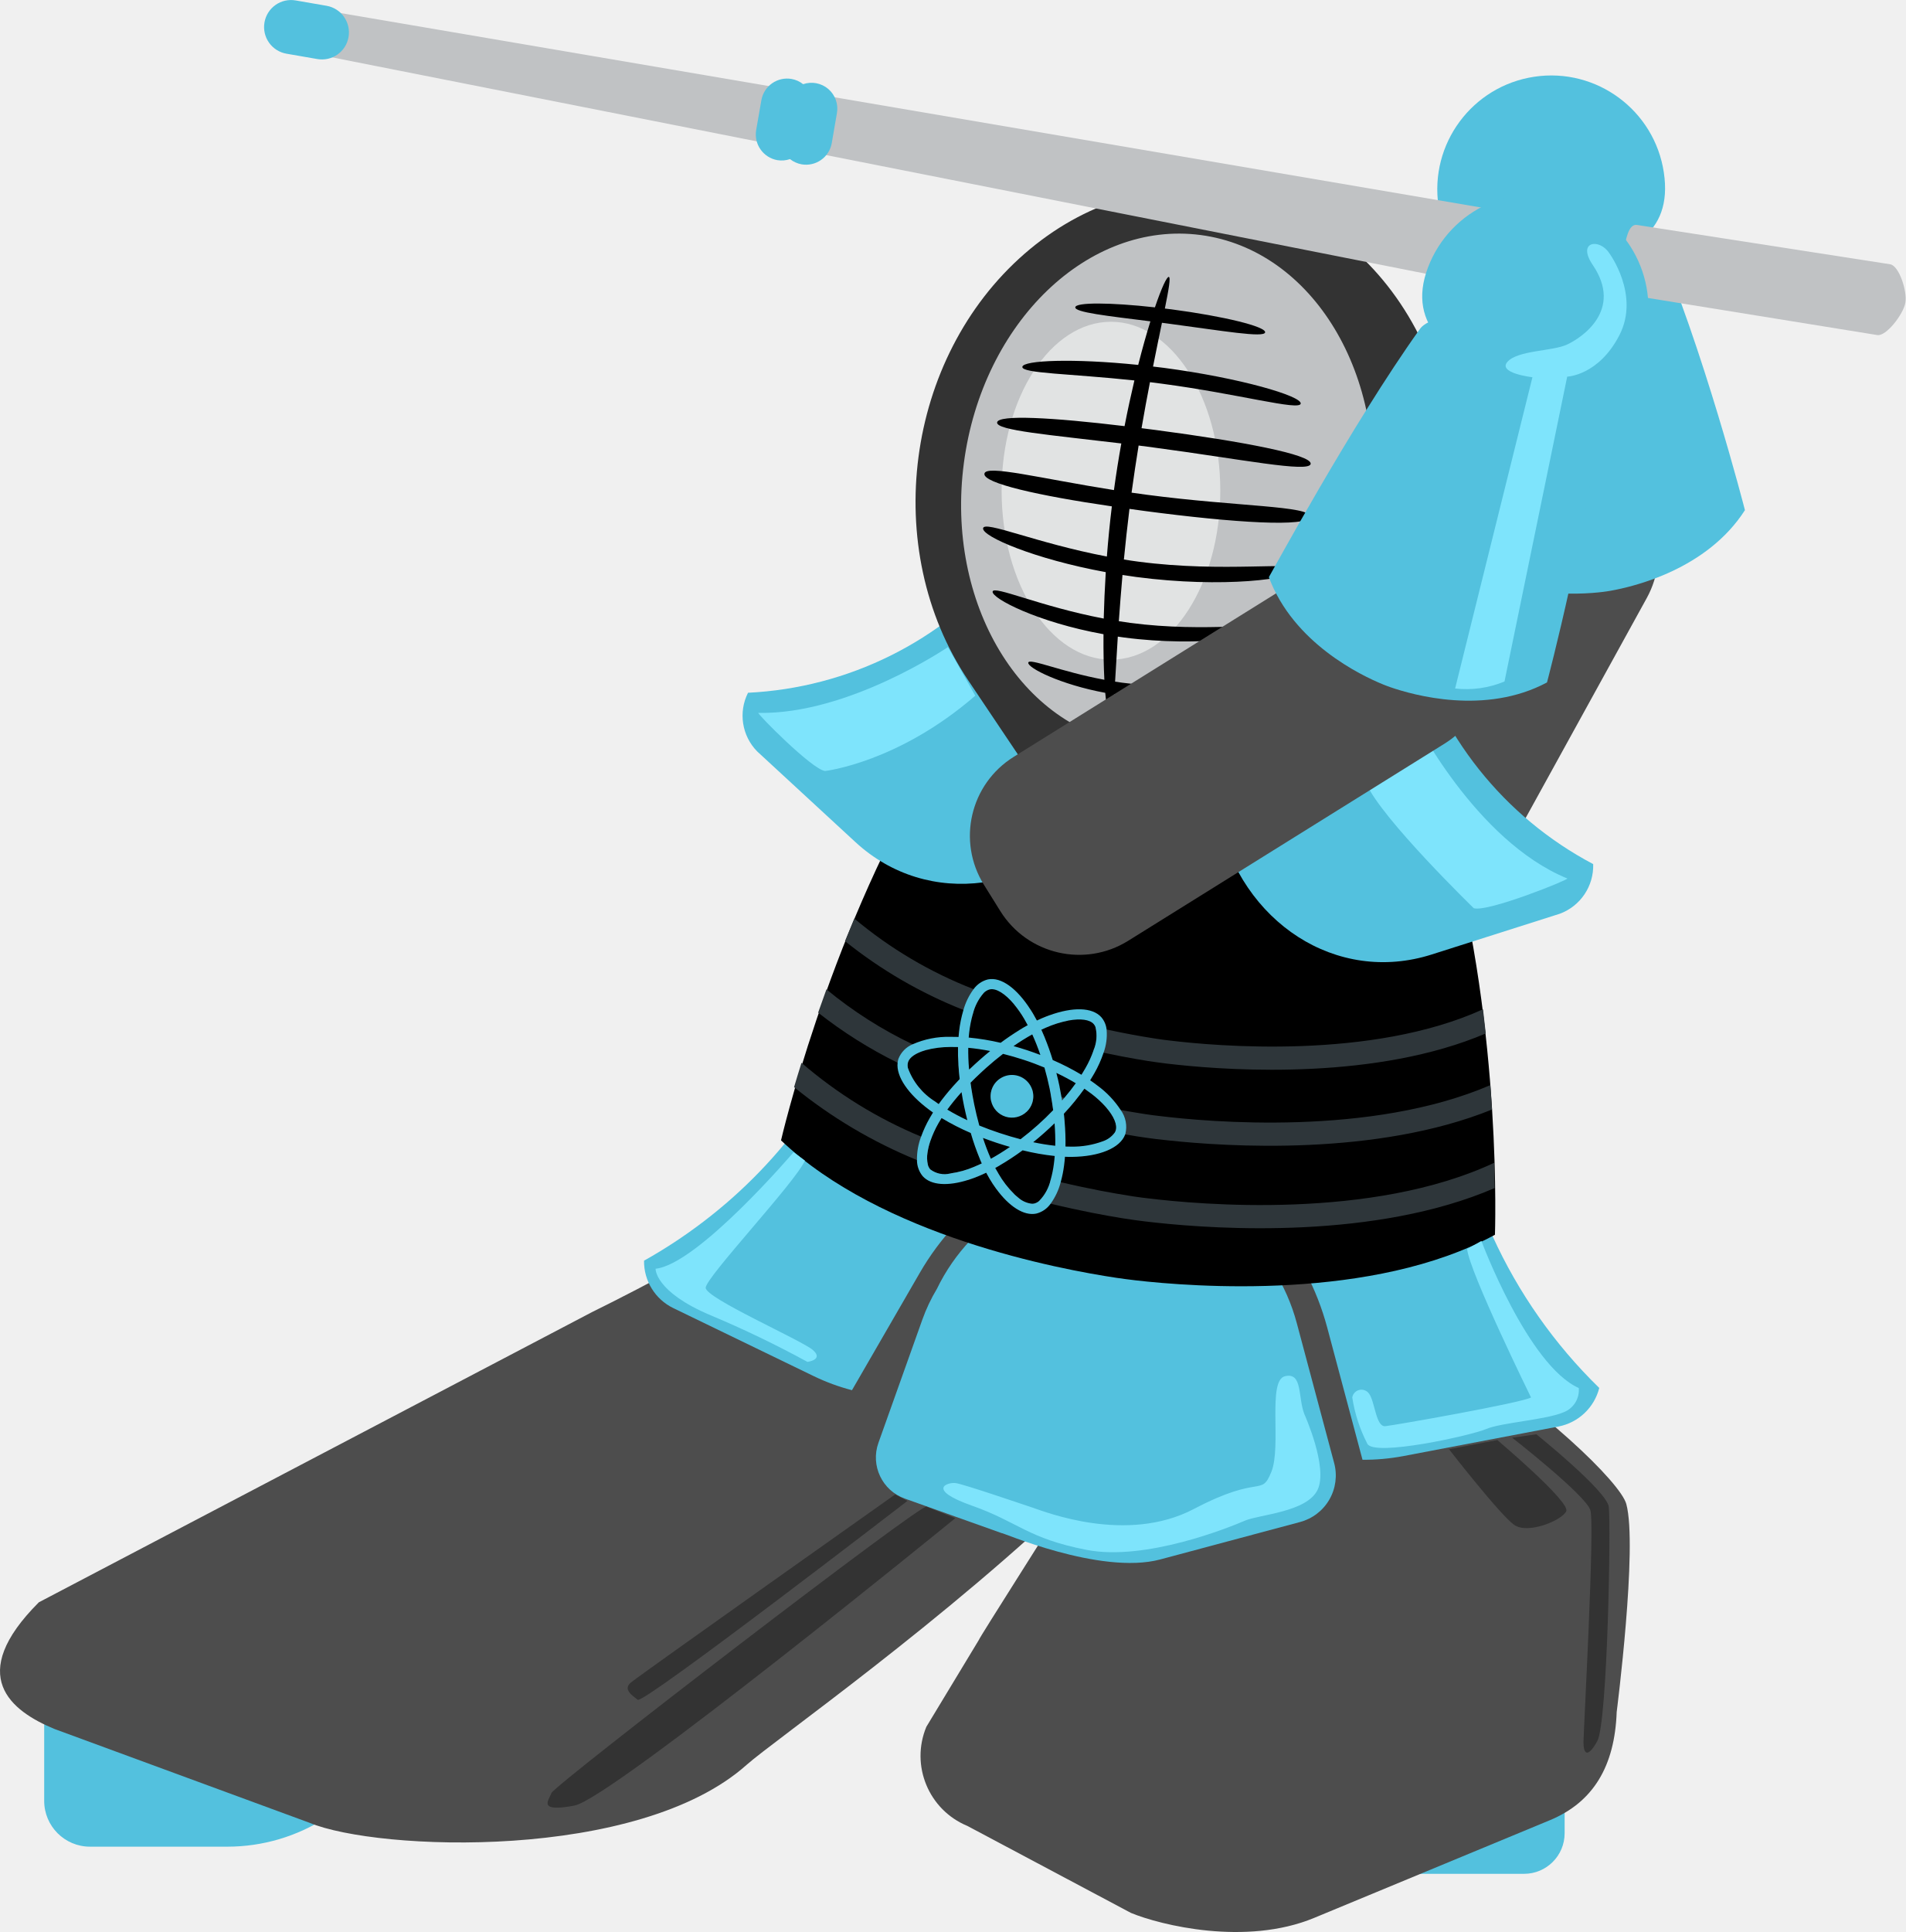
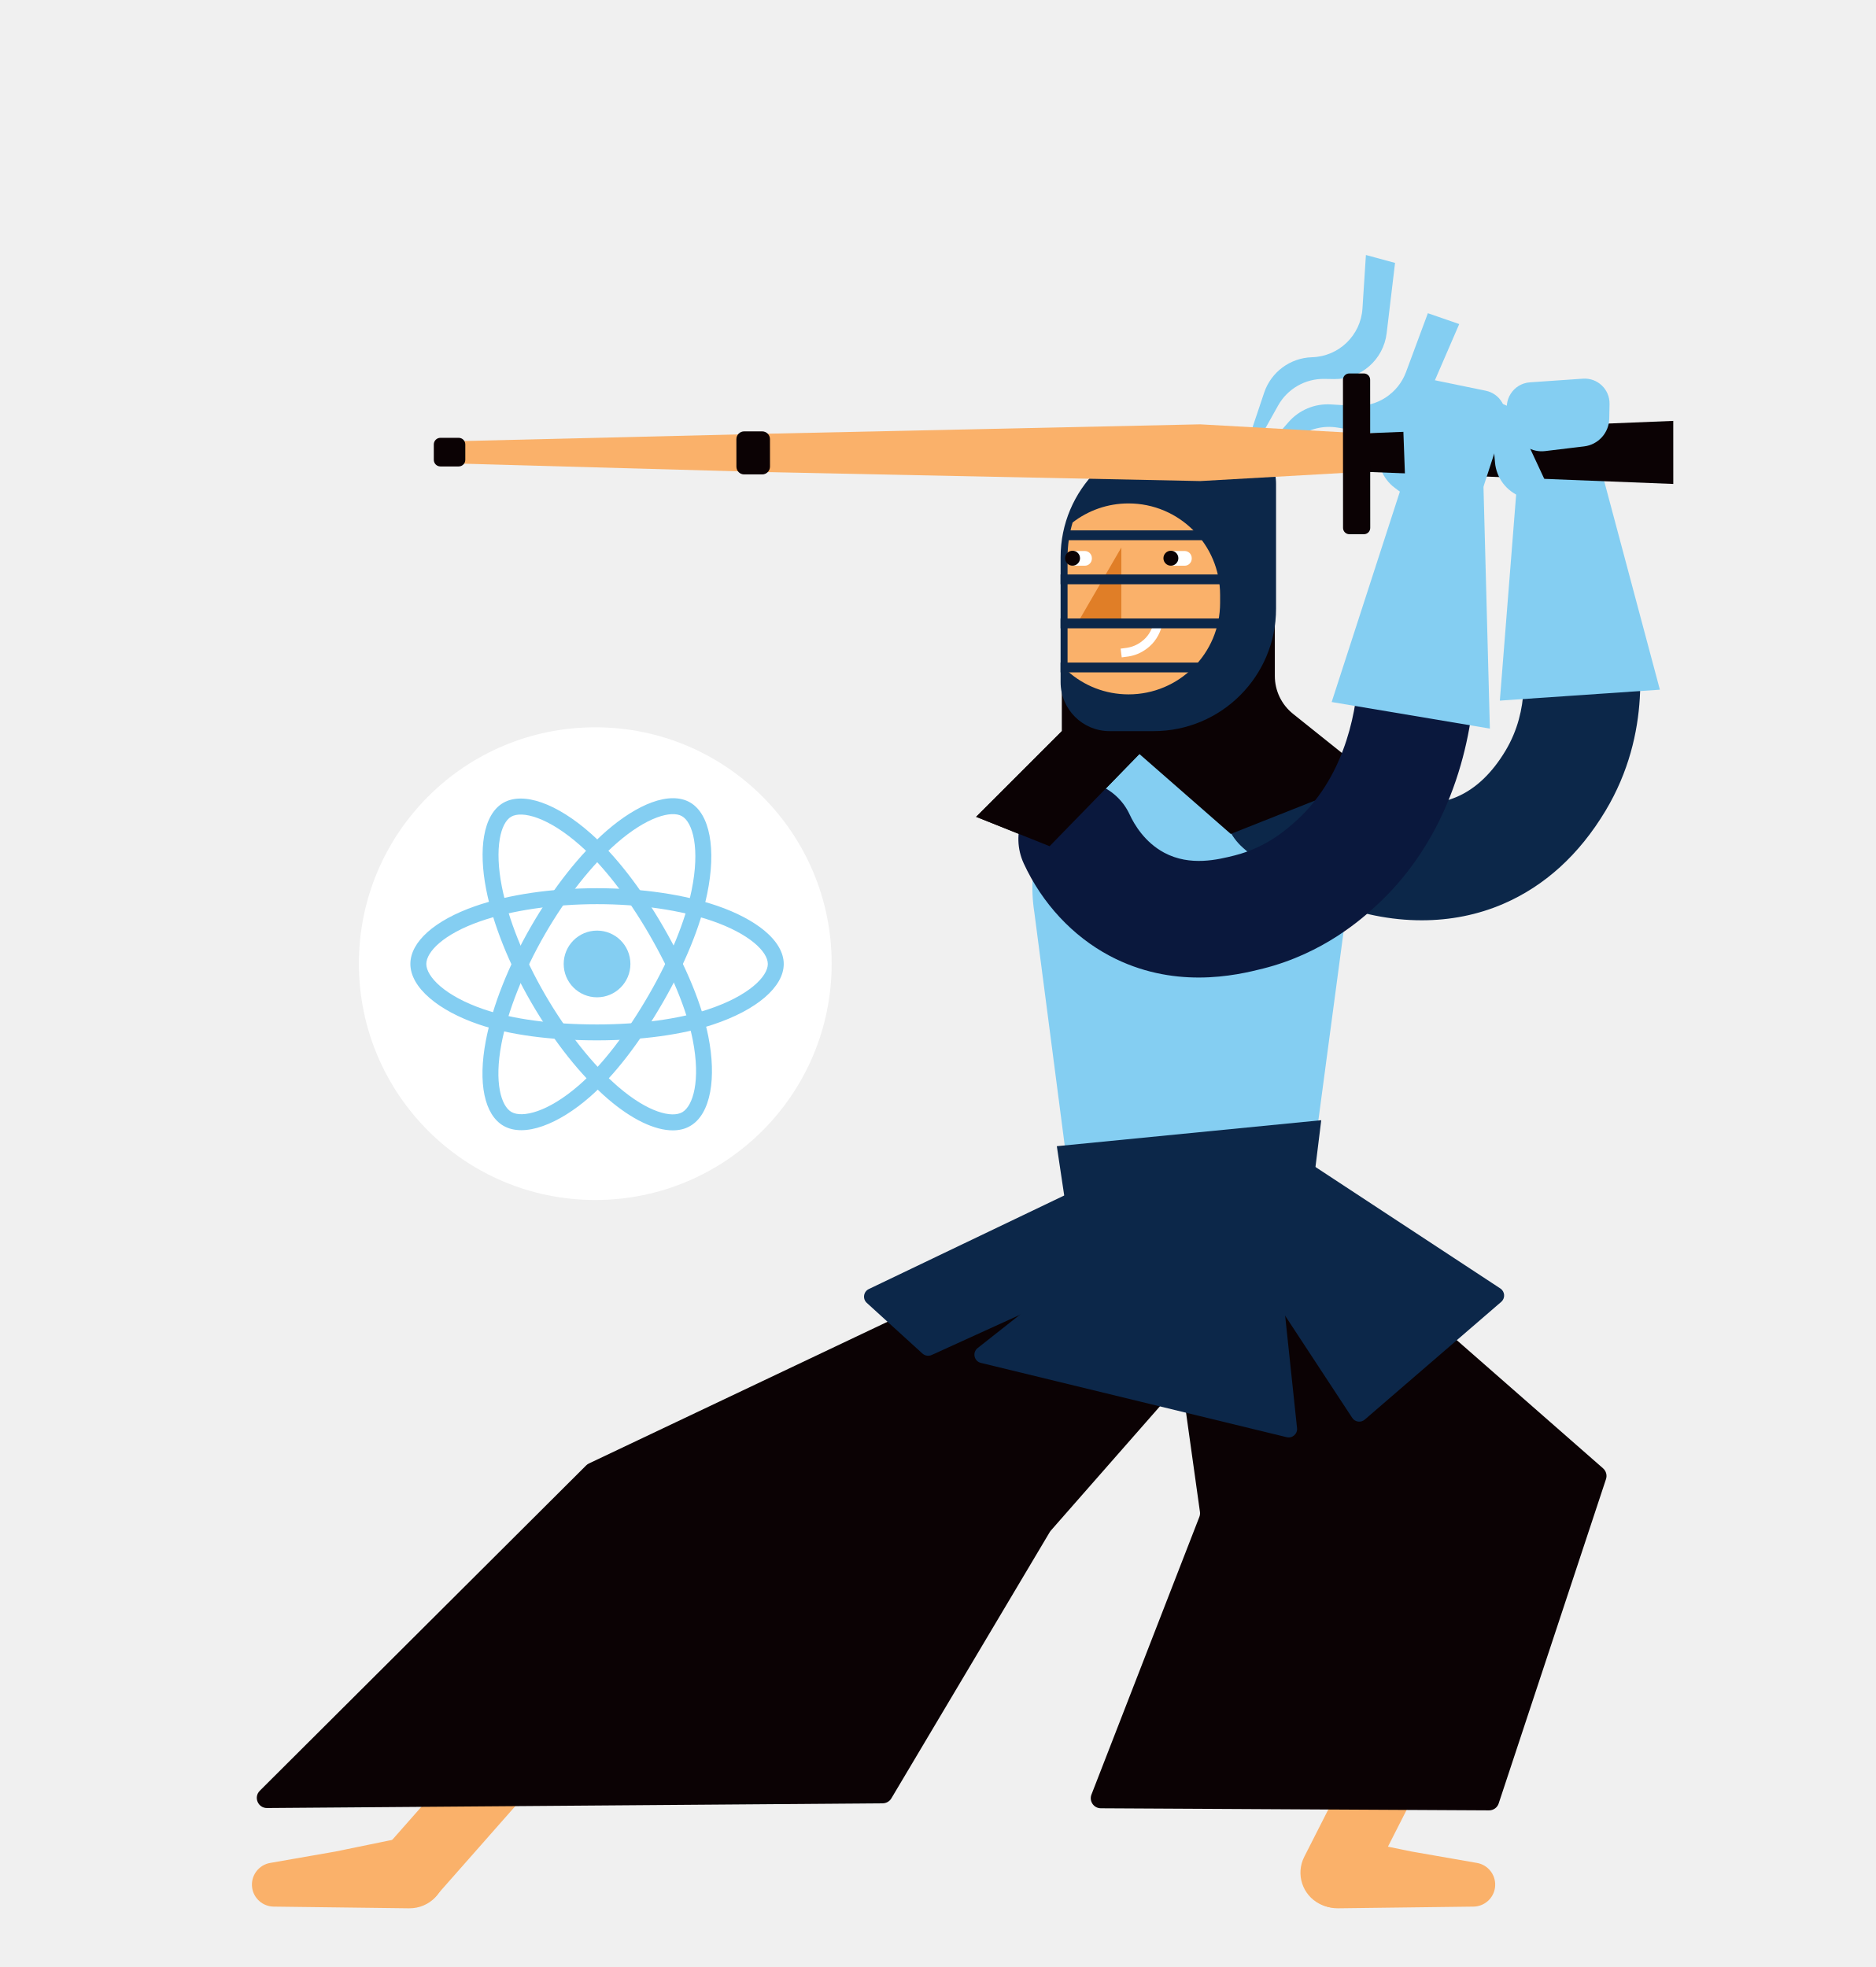
- <svg xmlns="http://www.w3.org/2000/svg" width="178.578" height="180.998" viewBox="0 0 178.578 180.998">
-   <defs>
-     <style>.a{fill:#4d4d4d;}.b{fill:#53c1de;}.c{fill:#c0c2c4;}.d{fill:#333;}.e{fill:#2e363a;}.f{fill:#e1e3e3;}.g{fill:#7ee4fc;}</style>
-   </defs>
-   <path class="a" d="M213.923,276.885A8.7,8.7,0,0,0,210.5,265.07l-2.539-1.4a8.7,8.7,0,0,0-11.815,3.425l-16.863,30.611a8.7,8.7,0,0,0,3.425,11.815l2.539,1.4A8.7,8.7,0,0,0,197.06,307.5Z" transform="translate(-59.602 -220.866)" />
-   <path class="b" d="M166.26,184.713s-3.926-15.31-8.507-25.785c0,0-.916-2.856-9.241-1.724V157.2l-.236.037c-.08.012-.156.021-.238.033v.006c-8.292,1.35-8.335,4.349-8.335,4.349-1.218,10.932-.972,27.1-1,27.205,5.017,4.261,12.01,3.817,14.246,3.542v0s.129-.014.36-.049.36-.058.36-.058v0C155.89,191.872,162.708,190.254,166.26,184.713Z" transform="translate(-2.744 -136.92)" />
-   <path class="b" d="M184.231,94.031a10.674,10.674,0,0,1,12.134,8.98c.871,5.831-3.326,7.844-9.157,8.713s-11.086.269-11.957-5.561A10.672,10.672,0,0,1,184.231,94.031Z" transform="translate(-40.447 -86.843)" />
-   <path class="c" d="M66.06,164.593c-.2,1.072-1.175,3.717-.337,3.873l24.115,3.9c.832.15,2.437-1.937,2.634-3.012h0c.2-1.077-.579-3.464-1.413-3.618L67.34,162.053c-.834-.148-1.081,1.469-1.28,2.539Z" transform="translate(86.075 -140.977)" />
-   <path class="b" d="M238.109,878.68l0,3.451a3.8,3.8,0,0,1-3.8,3.8H222.9a14.984,14.984,0,0,1-1.956-.138Z" transform="translate(-91.49 -710.383)" />
-   <path class="b" d="M785.795,834.891l25.757,10.667c.154.072.314.121.474.179a17.115,17.115,0,0,1-9.313,2.761H789.834a4.292,4.292,0,0,1-4.294-4.294V834.77C785.628,834.807,785.71,834.856,785.795,834.891Z" transform="translate(-781.399 -675.494)" />
-   <path class="a" d="M362.254,605.764l51.832-27.185c22.11-10.874,43.953-27.415,58.437-17.393,20.941,14.492-38.909,55.31-43.939,59.8-10.149,9.062-34.56,8.086-40.958,5.436l-23.912-8.793C359.642,615.946,355.367,612.651,362.254,605.764Z" transform="translate(-358.614 -455.653)" />
-   <path class="a" d="M256.491,676.191s1.985-15.5.9-19.486-29.4-28.487-45.668-21.746c-9.114,3.774-5.07,14.19-7.782,22.93-.244.5-7.08,11.18-7.248,11.6l-4.894,8.094a7.1,7.1,0,0,0,3.842,9.282l15.33,8.15c2.771,1.148,10.767,3.121,17.165.47l22.1-9.157C254.3,684.641,256.31,681.266,256.491,676.191Z" transform="translate(-104.993 -515.806)" />
-   <g transform="translate(60.352 91.84)">
-     <path class="b" d="M329.687,610.662a16.1,16.1,0,0,1,1.368-2.891,18.071,18.071,0,0,1,33.724,3.215l3.5,13.1a4.509,4.509,0,0,1-3.195,5.531l-13.1,3.507c-5.65,1.51-15.127-2.677-14.835-2.457l-9.1-3.244a4.086,4.086,0,0,1-2.476-5.22Z" transform="translate(-303.61 -578.868)" />
-     <path class="b" d="M205.15,543.892a19.661,19.661,0,0,1,25.379-8.962,47.025,47.025,0,0,0,14.143,31.032,4.909,4.909,0,0,1-3.84,3.616l-14.523,2.767a20.01,20.01,0,0,1-3.823.345L219.178,560.3A25.013,25.013,0,0,0,205.15,543.892Z" transform="translate(-155.159 -527.772)" />
-     <path class="b" d="M434.873,529.091a46.3,46.3,0,0,0,15.885-22.34,19.469,19.469,0,0,1,21.964,15.1,24.756,24.756,0,0,0-17.635,12.086l-6.352,10.989a19.5,19.5,0,0,1-3.573-1.313l-13.171-6.379a4.864,4.864,0,0,1-2.741-4.444A46.806,46.806,0,0,0,434.873,529.091Z" transform="translate(-429.25 -506.526)" />
+ <svg xmlns="http://www.w3.org/2000/svg" version="1.1" id="Layer_1" x="0px" y="0px" viewBox="0 0 665.86 698.34" style="enable-background:new 0 0 665.86 698.34;" xml:space="preserve">
+   <style type="text/css">
+ 	.st0{fill:#0B0204;}
+ 	.st1{fill:#0C2749;}
+ 	.st2{fill:#29B473;}
+ 	.st3{fill:#FFFFFF;}
+ 	.st4{fill:#FAB16A;}
+ 	.st5{fill:#F27043;}
+ 	.st6{fill:#5F318D;}
+ 	.st7{fill:#84CEF2;}
+ 	.st8{fill:none;}
+ 	.st9{fill:#E07E27;}
+ 	.st10{fill:#0A183D;}
+ 	.st11{fill:#E11D37;}
+ 	.st12{fill:#C22035;}
+ 	.st13{fill:#15254B;}
+ 	.st14{fill:#E21E36;}
+ 	.st15{fill:#E9AC6A;}
+ 	.st16{fill:#E8AB6A;}
+ 	.st17{fill:#DA7F27;}
+ 	.st18{fill:#41B983;}
+ 	.st19{fill:#2A374B;}
+ 	.st20{fill:#67C08B;}
+ 	.st21{fill:#16254C;}
+ 	.st22{fill-rule:evenodd;clip-rule:evenodd;fill:#67C08B;}
+ 	.st23{fill-rule:evenodd;clip-rule:evenodd;fill:#0C2749;}
+ 	.st24{fill-rule:evenodd;clip-rule:evenodd;fill:#30495C;}
+ 	.st25{fill-rule:evenodd;clip-rule:evenodd;fill:#FAB16A;}
+ 	.st26{fill-rule:evenodd;clip-rule:evenodd;fill:#DA7F27;}
+ 	.st27{fill-rule:evenodd;clip-rule:evenodd;fill:#F27043;}
+ </style>
+   <g>
+     <circle class="st3" cx="211.31" cy="342.12" r="83.91" />
  </g>
-   <path d="M252.556,436.987s4.277-18.576,13.67-34.5c0,0,4.347-4.031,24.542-1.533l0-.008.575.08c.193.025.38.045.575.072l0,.008c20.15,2.835,23.3,7.856,23.3,7.856,4.935,17.818,4.238,36.869,4.238,36.869-11.408,6.2-28.3,4.89-33.712,4.265v0s-.316-.035-.875-.109-.873-.121-.873-.121v0C278.61,449.061,261.961,445.938,252.556,436.987Z" transform="translate(-179.367 -330.153)" />
-   <path class="b" d="M434.147,294.829a33.762,33.762,0,0,0,3.879-5.709,14.712,14.712,0,0,1,4.277,2.765c6.784,6.26,7.291,17.816,1.138,25.81s-16.643,9.4-23.425,3.145l-9.212-8.5a4.772,4.772,0,0,1-.857-5.494A33.728,33.728,0,0,0,434.147,294.829Z" transform="translate(-339.851 -241.945)" />
-   <path class="b" d="M226.652,323.4a34.116,34.116,0,0,1-1.105-6.858,14.821,14.821,0,0,0-5.079.694c-8.855,2.819-14.25,13.138-12.045,23.057s11.166,15.669,20.023,12.857l12.025-3.825a4.794,4.794,0,0,0,3.121-4.649A33.91,33.91,0,0,1,226.652,323.4Z" transform="translate(-94.297 -263.724)" />
-   <path class="d" d="M288.011,208.142l-11.226-16.729c-8.263-12.321-5.9-30.213,5.282-39.959s26.95-7.667,35.219,4.655,5.9,30.209-5.282,39.959l-15.189,13.239A5.765,5.765,0,0,1,288.011,208.142Z" transform="translate(-186.06 -127.681)" />
-   <path class="c" d="M308.575,187.5c-1.74,13.167,5.366,24.974,15.885,26.365s20.458-8.164,22.2-21.331-5.372-24.99-15.893-26.381S310.317,174.32,308.575,187.5Z" transform="translate(-218.25 -144.134)" />
-   <g transform="translate(74.411 86.059)">
-     <path class="e" d="M254.07,556.377c.764.871,1.091,1.674.916,2.2a.853.853,0,0,1-.082.177c.345.064.67.121.972.175l.777.13.333.057s.273.043.766.113l.273.039c.489.068.764.1.764.1l1.054.117c5.609.606,19.563,1.5,30.4-2.884q-.065-1.109-.148-2.291c-11.172,4.826-26.422,3.46-31.053,2.891l-.528-.064-.327-.045c-.166-.025-.312-.043-.431-.062l-.427-.068c-.507-.08-1.138-.185-1.876-.318Q254.813,556.527,254.07,556.377Z" transform="translate(-224.843 -538.713)" />
-     <path class="e" d="M444.733,560.031q-.321.333-.653.653.891.234,1.73.436c-.018-.249-.043-.5-.072-.756.384-.411.746-.824,1.081-1.239-.337-.078-.684-.162-1.038-.249l-.263-.066q-.5-.126-1.017-.261Q444.637,559.289,444.733,560.031Z" transform="translate(-420.452 -542.081)" />
-     <path class="e" d="M463.408,552.6a1.983,1.983,0,0,0-.053,1.058c1.136.376,2.25.717,3.326,1.023a1.968,1.968,0,0,0,.526-.826,2,2,0,0,0-.01-1.286c-1-.284-2.032-.6-3.084-.945A1.98,1.98,0,0,0,463.408,552.6Z" transform="translate(-444.891 -536.575)" />
-     <path class="e" d="M487.992,546.286q-.354.373-.682.742.934.364,1.857.694c-.064-.364-.121-.731-.171-1.1q.468-.475.955-.924c-.333-.119-.668-.24-1-.368l-.09-.033v0c-.327-.121-.655-.249-.986-.378Q487.911,545.589,487.992,546.286Z" transform="translate(-472.467 -531.252)" />
-     <path class="e" d="M512.6,512.84a42.112,42.112,0,0,0,7.449,4.692c.32.16.641.318.964.47a1.1,1.1,0,0,1,.023-.54c.148-.446.721-.836,1.6-1.093-.4-.181-.791-.37-1.183-.563a39.239,39.239,0,0,1-8.074-5.146Q512.969,511.782,512.6,512.84Z" transform="translate(-510.346 -504.03)" />
-     <path class="e" d="M252.88,593.3q.539.139,1.056.265c2.8.678,5.142,1.105,6.648,1.35l.359.055s.279.045.779.115l.279.039c.5.07.775.1.775.1l1.056.119c5.824.631,20.567,1.574,31.708-3.242-.006-.721-.018-1.51-.039-2.371-11.437,5.368-27.632,3.924-32.467,3.33l-.528-.064c-.1-.014-.216-.031-.343-.047-.173-.027-.325-.045-.45-.064l-.425-.068c-1.368-.214-3.641-.614-6.41-1.27-.3-.072-.614-.146-.931-.224A4.118,4.118,0,0,1,252.88,593.3Z" transform="translate(-229.893 -566.856)" />
-     <path class="e" d="M471.94,589.447c.563.21,1.124.409,1.678.6h0c.3-.095.6-.205.914-.335.253-.1.5-.216.748-.335.1.193.205.378.31.557q.3.512.627.955.863.265,1.7.5a8.848,8.848,0,0,1-1.5-1.944c-.1-.166-.193-.337-.281-.508.131-.072.263-.148.4-.224-.6-.189-1.218-.386-1.837-.594.055.134.113.265.171.394-.236.113-.468.216-.7.31A8.625,8.625,0,0,1,471.94,589.447Z" transform="translate(-457.275 -565.576)" />
-     <path class="e" d="M510.18,546.43a45.651,45.651,0,0,0,11.517,6.831q.515.219,1.025.427a2.81,2.81,0,0,1-.035-1.111,5.95,5.95,0,0,1,.279-1.134q-.441-.185-.881-.378a41.551,41.551,0,0,1-11.209-6.915C510.618,544.97,510.385,545.734,510.18,546.43Z" transform="translate(-510.18 -530.64)" />
-     <path class="e" d="M256.86,523.614c.323.074.637.144.941.21,1.214.259,2.278.458,3.141.608l.1.016.553.092.39.066s.253.041.7.1l.279.039c.448.064.7.092.7.092l1.054.117c5.385.575,18.737,1.4,28.9-2.934-.078-.744-.164-1.5-.257-2.266-10.449,4.76-25.054,3.458-29.442,2.919l-.493-.06-.3-.043-.4-.058-.4-.064c-.974-.152-2.447-.409-4.247-.8-.333-.072-.678-.148-1.033-.23A3.448,3.448,0,0,1,256.86,523.614Z" transform="translate(-228.8 -511.261)" />
-     <path class="e" d="M448.177,518.8c.117.2.232.4.339.61q-.4.222-.814.477c.417.134.828.261,1.237.384s.8.238,1.192.349c-.111-.271-.224-.534-.341-.789.142-.066.279-.129.417-.189a10.168,10.168,0,0,1,2.128-.67c-.583-.152-1.183-.316-1.8-.493-.234.086-.471.181-.711.284-.154.068-.308.138-.46.21-.117-.224-.24-.444-.37-.661-.072-.121-.146-.242-.222-.357q-.764-.24-1.547-.505A10.377,10.377,0,0,1,448.177,518.8Z" transform="translate(-426.616 -509.425)" />
-     <path class="e" d="M485.99,480.5a42.825,42.825,0,0,0,11.1,6.447c.3.123.6.245.892.362a4.63,4.63,0,0,1,.994-1.935q-.468-.185-.937-.376a39.769,39.769,0,0,1-11.174-6.611Q486.413,479.459,485.99,480.5Z" transform="translate(-481.218 -478.39)" />
+   <path class="st7" d="M462.93,435.63l-79.96,9.56L367.18,324c-5.4-34.02,20.89-64.81,55.33-64.81l0,0  c34.45,0,60.74,30.79,55.33,64.81L462.93,435.63z" />
+   <path class="st1" d="M504.67,326.73c-21.86,0-44.81-9-63.58-25.87c-8.51-7.65-9.2-20.74-1.56-29.25s20.74-9.2,29.25-1.56  c15.41,13.85,34.42,18.88,48.45,12.82c6.61-2.86,12.38-8.34,17.16-16.3c8.89-14.79,6.54-30.57,5.12-36.66  c-2.6-11.14,4.33-22.27,15.46-24.87c11.14-2.6,22.27,4.33,24.87,15.47c2.57,11.01,6.74,39.61-9.95,67.39  c-9.33,15.53-21.52,26.63-36.24,32.99C524.57,324.82,514.74,326.73,504.67,326.73z" />
+   <polygon class="st7" points="539.03,165.07 532.41,248.74 589.22,244.86 566.67,160.39 " />
+   <path class="st7" d="M506.96,182.07l-11.87-8.89c-4.38-3.28-6.51-8.75-5.52-14.13l3.25-17.51c0.42-2.28,3.14-3.28,4.94-1.81  l1.63,1.33c0.58,0.47,0.96,1.14,1.08,1.87L506.96,182.07z" />
+   <path class="st4" d="M474.05,677.28c-1.89,0-3.81-0.43-5.62-1.35c-6.12-3.11-8.56-10.59-5.45-16.71l52.46-103.28  c3.11-6.12,10.59-8.56,16.71-5.45c6.12,3.11,8.56,10.59,5.45,16.71l-52.46,103.28C482.94,674.79,478.57,677.28,474.05,677.28z" />
+   <path class="st4" d="M462.17,664.11c-0.43,7.33,5.44,13.48,12.79,13.39l4.81-0.06l43.28-0.54c3.74-0.04,7.03-2.79,7.62-6.61  c0.66-4.26-2.26-8.26-6.52-8.92l-23.02-4.02l-23.77-4.88C469.8,650.91,462.62,656.42,462.17,664.11L462.17,664.11z" />
+   <path class="st4" d="M145.52,677.27c-2.92,0-5.85-1.02-8.21-3.1c-5.15-4.54-5.64-12.39-1.1-17.54l98.51-111.74  c4.54-5.15,12.39-5.64,17.54-1.1c5.15,4.54,5.64,12.39,1.1,17.54l-98.51,111.74C152.39,675.85,148.96,677.27,145.52,677.27z" />
+   <path class="st4" d="M158.02,664.11c0.43,7.33-5.44,13.48-12.79,13.39l-4.81-0.06l-43.28-0.54c-3.74-0.04-7.03-2.79-7.62-6.61  c-0.66-4.26,2.26-8.26,6.52-8.92l23.02-4.02l23.77-4.88C150.4,650.91,157.57,656.42,158.02,664.11L158.02,664.11z" />
+   <path class="st0" d="M443.94,462.59l-70.9,80.79c-0.15,0.17-0.27,0.34-0.39,0.53l-56.24,94.56c-0.64,1.08-1.8,1.74-3.06,1.76  L94.78,641.9c-3.21,0.02-4.83-3.86-2.56-6.13l115.86-115.51c0.29-0.29,0.63-0.53,1-0.7l176.4-83.72c0.89-0.42,1.92-0.46,2.85-0.1  l54.24,21.15C444.86,457.78,445.58,460.72,443.94,462.59z" />
+   <path class="st0" d="M452.4,419.07L569.05,521.3c1.08,0.95,1.5,2.46,1.04,3.83L532,640.27c-0.48,1.48-1.87,2.47-3.43,2.46  l-137.8-0.74c-2.52-0.01-4.24-2.54-3.32-4.89l38.29-98.55c0.22-0.57,0.3-1.19,0.21-1.8l-14.68-104.89  c-0.25-1.79,0.87-3.48,2.61-3.96l35.22-9.59C450.25,417.98,451.5,418.27,452.4,419.07z" />
+   <polygon class="st0" points="376.92,259.58 346.5,290 372.58,300.43 404.73,267.41 404.73,225.69 376.92,225.69 " />
+   <path class="st1" d="M375.15,406.93l93.86-9.22l-4.1,33.19c-2.63,21.29-20.42,37.47-41.87,38.06l0,0  c-21.93,0.61-40.87-15.25-44.13-36.95L375.15,406.93z" />
+   <g>
+     <path class="st1" d="M532.9,462.2L484.45,504c-1.37,1.18-3.46,0.89-4.45-0.63l-45.93-69.95c-0.92-1.41-0.51-3.29,0.91-4.18   l26.42-16.5c0.99-0.62,2.25-0.6,3.22,0.04l67.95,44.65C534.25,458.53,534.4,460.9,532.9,462.2z" />
+     <path class="st1" d="M327.45,480.55l-19.76-17.99c-1.57-1.43-1.19-3.99,0.72-4.91l76.2-36.49c1.14-0.54,2.49-0.32,3.39,0.57   l19.99,19.69c1.5,1.47,1.05,3.98-0.86,4.85l-76.42,34.8C329.62,481.55,328.34,481.35,327.45,480.55z" />
+     <path class="st1" d="M347.03,478.61l52.92-41.77c0.3-0.23,0.63-0.41,0.98-0.51l46.94-14.21c1.8-0.54,3.64,0.68,3.84,2.55   l8.71,82.35c0.22,2.06-1.67,3.71-3.68,3.22l-108.57-26.38C345.76,483.27,345.08,480.15,347.03,478.61z" />
  </g>
-   <g transform="translate(84.101 91.715)">
-     <path class="b" d="M420.837,513.766a1.618,1.618,0,0,1,.078-.372,2.446,2.446,0,0,1,1.325-1.354,8.3,8.3,0,0,1,3.552-.7c.251,0,.5,0,.756.01.012-.168.029-.335.047-.5a11.458,11.458,0,0,1,.409-2.02,5.992,5.992,0,0,1,.949-1.95,2.342,2.342,0,0,1,1.344-.918c1.247-.259,2.739.859,4,2.837.076.115.15.236.222.357.129.218.253.438.37.662.152-.072.306-.142.46-.21.24-.1.477-.2.711-.284,2.18-.793,4.027-.768,4.871.183a2.111,2.111,0,0,1,.491,1.161,5.036,5.036,0,0,1-.286,2.163,10.741,10.741,0,0,1-.865,1.929c-.125.22-.255.438-.39.653.247.166.483.337.7.507a8.754,8.754,0,0,1,2.163,2.278,2.706,2.706,0,0,1,.438,2.233c-.006.018-.012.035-.018.051-.47,1.288-2.432,2.079-5.009,2.106-.212,0-.423,0-.635-.012-.021.273-.047.544-.084.816a10.774,10.774,0,0,1-.318,1.568,5.94,5.94,0,0,1-.943,2.013,2.332,2.332,0,0,1-1.348.927c-1.155.238-2.548-.668-3.751-2.322q-.324-.444-.627-.955c-.1-.179-.207-.364-.31-.557-.245.119-.5.23-.748.335-.312.129-.616.24-.914.335h0c-1.923.614-3.517.524-4.292-.345a2.362,2.362,0,0,1-.534-1.5,5.883,5.883,0,0,1,.388-2.2,10.981,10.981,0,0,1,.8-1.732c.1-.175.2-.349.314-.528-.121-.084-.238-.168-.353-.255C421.823,516.706,420.689,515.058,420.837,513.766Zm5.991,2.757a20.689,20.689,0,0,0-1.333,1.635,20.4,20.4,0,0,0,1.874.994c-.107-.431-.205-.863-.3-1.3S426.9,516.969,426.828,516.523Zm2.749,6.239c.583-.323,1.183-.694,1.785-1.109-.411-.119-.83-.247-1.251-.386s-.859-.3-1.276-.454A20.194,20.194,0,0,0,429.577,522.762Zm.834-2.406c.661.22,1.313.413,1.946.577q.817-.622,1.586-1.307.416-.373.82-.76.333-.32.653-.653-.1-.743-.232-1.481c-.033-.177-.068-.355-.1-.532q-.206-1-.489-1.983c-.616-.257-1.257-.5-1.913-.713s-1.317-.409-1.964-.569q-.807.619-1.568,1.3c-.177.156-.353.316-.526.479q-.487.45-.955.924c.049.366.107.733.171,1.1.053.31.111.618.175.927q.206,1,.477,1.985C429.1,519.9,429.747,520.137,430.411,520.357Zm5.6-4.349q.1.493.185.986c.018.1.035.208.051.312.072-.082.142-.164.212-.247.39-.458.75-.916,1.074-1.37-.563-.337-1.173-.661-1.82-.97C435.826,515.147,435.927,515.576,436.015,516.007Zm-.47,3.435q-.475.462-.968.9t-1.029.871a20.417,20.417,0,0,0,2.065.333C435.625,520.881,435.6,520.172,435.545,519.442Zm-8.021-5.13c0,.037,0,.072.008.111.027-.027.053-.051.082-.078q.441-.422.9-.828.49-.435,1-.849a20.464,20.464,0,0,0-2.052-.3c-.01.612.012,1.266.068,1.943Zm1.966-7.419a1.2,1.2,0,0,0-.6.357,4.63,4.63,0,0,0-.994,1.935,10.759,10.759,0,0,0-.349,1.767c-.019.152-.033.3-.045.456a22.783,22.783,0,0,1,2.993.491c.581-.431,1.159-.824,1.726-1.173q.41-.256.814-.477c-.107-.205-.222-.411-.339-.61a10.384,10.384,0,0,0-.947-1.352C430.906,507.282,430.068,506.775,429.49,506.894Zm2.215,5.315c.851.236,1.691.514,2.515.83-.232-.682-.489-1.327-.762-1.927A20.006,20.006,0,0,0,431.7,512.209Zm7.488.409a3.448,3.448,0,0,0,.193-2.184.918.918,0,0,0-.173-.294c-.368-.415-1.227-.536-2.361-.327a10.165,10.165,0,0,0-2.128.67c-.138.06-.275.123-.417.189.117.255.23.518.341.789.265.647.509,1.335.729,2.052a23.215,23.215,0,0,1,2.693,1.381c.125-.2.247-.4.364-.608A9.771,9.771,0,0,0,439.193,512.618Zm-2.626,9c.193.008.386.012.579.01a8.139,8.139,0,0,0,2.917-.5,2.294,2.294,0,0,0,1.13-.826.854.854,0,0,0,.082-.177c.175-.526-.152-1.329-.916-2.2a9.564,9.564,0,0,0-1.36-1.253c-.214-.162-.431-.32-.655-.473q-.391.552-.844,1.105c-.335.415-.7.828-1.081,1.239.029.255.053.507.072.756A21.823,21.823,0,0,1,436.568,521.618Zm-6.293,2.515a8.846,8.846,0,0,0,1.5,1.944h0l0,0a4.953,4.953,0,0,0,.382.333,2.269,2.269,0,0,0,1.292.567.856.856,0,0,0,.181-.018,1.069,1.069,0,0,0,.485-.255,4.118,4.118,0,0,0,1.068-1.972,10.337,10.337,0,0,0,.3-1.469c.035-.253.06-.505.08-.758a22.438,22.438,0,0,1-3.006-.532,24,24,0,0,1-2.174,1.428c-.134.076-.265.152-.4.224C430.082,523.8,430.176,523.966,430.275,524.133Zm-6.354-3.065a5.95,5.95,0,0,0-.279,1.134,2.811,2.811,0,0,0,.035,1.111,1.07,1.07,0,0,0,.224.44,2.214,2.214,0,0,0,1.9.382h0a8.623,8.623,0,0,0,2.229-.622c.228-.095.46-.2.7-.31-.057-.129-.115-.261-.171-.394a23.136,23.136,0,0,1-.863-2.459,22.323,22.323,0,0,1-2.734-1.4c-.1.16-.2.321-.286.477A9.92,9.92,0,0,0,423.921,521.068Zm.45-3.659c.1.076.21.152.32.23.378-.524.809-1.06,1.286-1.6q.327-.37.682-.742-.08-.7-.121-1.366-.052-.847-.037-1.631c-.238-.008-.47-.012-.7-.008a9.108,9.108,0,0,0-2.377.31h0c-.879.257-1.452.647-1.6,1.093a1.1,1.1,0,0,0-.023.54A6.174,6.174,0,0,0,424.371,517.409Z" transform="translate(-420.824 -505.92)" />
-     <path class="b" d="M463.354,552.114a2,2,0,0,0,3.326,1.023,1.968,1.968,0,0,0,.526-.826,2,2,0,1,0-3.852-.2Z" transform="translate(-454.581 -540.691)" />
+   <g>
+     <path class="st7" d="M437.52,172.9l11.22-33.47c2.46-7.35,9.25-12.38,16.99-12.6l0,0c9.53-0.27,17.3-7.76,17.91-17.28l1.23-19.02   l10.34,2.81l-2.98,24.95c-1.12,9.41-9.18,16.44-18.65,16.29l-3.45-0.06c-6.8-0.11-13.11,3.52-16.43,9.45L437.52,172.9z" />
+     <path class="st7" d="M437.69,172.39l19.71-22.53c3.77-4.31,9.32-6.63,15.03-6.28l8.24,0.51c8.12,0.5,15.61-4.38,18.44-12.01   l7.75-20.88l11.13,3.85l-11.98,27.7c-3.37,7.78-11.59,12.27-19.95,10.9l-11.3-1.85c-4.95-0.81-10.02,0.42-14.04,3.42L437.69,172.39   z" />
+     <path class="st0" d="M395.17,259.57l41.72,36.5l50.41-19.99l-28.32-22.66c-4.07-3.26-6.44-8.19-6.44-13.4v-25.64h-57.36V259.57z" />
+     <path class="st1" d="M376.49,197.86v44.32c0,9.6,7.78,17.39,17.37,17.39h15.65c24.01,0,43.46-19.46,43.46-43.46v-44.32   c0-9.6-7.78-17.37-17.39-17.37h-15.65C395.95,154.41,376.49,173.86,376.49,197.86z" />
+     <path class="st4" d="M433.11,214.03v-2.79c0-17.95-14.55-32.51-32.51-32.51l0,0c-7.48,0-14.36,2.53-19.85,6.77   c-1.16,3.91-1.79,8.06-1.79,12.35v40.42c5.75,5.14,13.33,8.25,21.64,8.25l0,0C418.56,246.53,433.11,231.98,433.11,214.03z" />
+     <path class="st8" d="M435.59,203.51c0-22.06-16.44-40.27-37.73-43.07c-12.79,7.57-21.36,21.49-21.36,37.42v44.32   c0,0.65,0.04,1.28,0.11,1.91c4.83,1.85,10.06,2.87,15.53,2.87C416.13,246.97,435.59,227.52,435.59,203.51z" />
+     <polygon class="st9" points="382.4,221.33 398.05,221.33 398.05,194.38  " />
+     <rect x="378.57" y="188.3" class="st1" width="73.1" height="3.48" />
+     <rect x="376.48" y="203.95" class="st1" width="75.19" height="3.48" />
+     <rect x="376.48" y="235.23" class="st1" width="60.41" height="3.48" />
+     <path class="st3" d="M420.51,200.85h-3.56c-1.4,0-2.53-1.13-2.53-2.53v-0.17c0-1.4,1.13-2.53,2.53-2.53h3.56   c1.4,0,2.53,1.13,2.53,2.53v0.17C423.04,199.72,421.9,200.85,420.51,200.85z" />
+     <path class="st3" d="M385.06,200.85h-3.56c-1.4,0-2.53-1.13-2.53-2.53v-0.17c0-1.4,1.13-2.53,2.53-2.53h3.56   c1.4,0,2.53,1.13,2.53,2.53v0.17C387.59,199.72,386.45,200.85,385.06,200.85z" />
+     <circle class="st0" cx="415.64" cy="198.18" r="2.65" />
+     <circle class="st0" cx="380.73" cy="198.18" r="2.65" />
+     <path class="st3" d="M398.19,233.38l-0.39-3.1c0.21-0.03,0.43-0.05,0.67-0.08c1.97-0.22,4.67-0.52,7.55-3.07   c1.92-1.7,3.24-4.18,3.6-6.78l3.09,0.44c-0.47,3.33-2.15,6.5-4.62,8.68c-3.62,3.21-7.02,3.58-9.27,3.83L398.19,233.38z" />
+     <rect x="376.48" y="219.59" class="st1" width="75.19" height="3.48" />
  </g>
-   <ellipse class="f" cx="10.246" cy="15.828" rx="10.246" ry="15.828" transform="translate(93.86 30.145)" />
-   <path class="g" d="M238.538,401.517c.205.084-7.484,3.191-8.77,2.782,0,0-8.664-8.415-10.067-11.682l4.407-6.248S229.851,397.959,238.538,401.517Z" transform="translate(-91.666 -319.216)" />
-   <path class="g" d="M489.8,360.743c-.2,0,5.04,5.321,6.252,5.444,0,0,6.821-.766,14.075-7.055l-2.564-4.553S498.252,360.918,489.8,360.743Z" transform="translate(-418.735 -293.957)" />
-   <path class="g" d="M574.988,584.94s-8.962,10.5-12.927,10.911c0,0-.1,2.147,5.163,4.364a97.516,97.516,0,0,1,9.068,4.364s1.561-.2.507-1.114-10.044-4.853-10.044-5.828,8.464-9.946,9.3-11.918Z" transform="translate(-500.627 -476.991)" />
-   <path class="g" d="M226.554,625.38s4.353,11.647,9.126,13.779a2.222,2.222,0,0,1-1.411,2.264c-1.625.711-5.868.974-7.258,1.574s-10.529,2.628-11.147,1.379a14.13,14.13,0,0,1-1.411-4.335.872.872,0,0,1,1.574-.355c.549.731.639,3.137,1.522,3.047s12.711-2.172,13.656-2.689c0,0-5.785-11.778-5.989-13.911Z" transform="translate(-87.734 -509.122)" />
-   <path class="g" d="M366.177,690.429s2.245,4.968,1.241,7.076-5.469,2.315-6.819,2.9-9.274,3.813-14.821,2.736-6.385-2.6-10.741-4.14-2.287-2.227-1.526-2.118,6.061,1.923,7.2,2.3,8.8,3.441,15.117.121,6.276-1.072,7.252-3.468-.392-8.573,1.282-8.968S365.557,688.862,366.177,690.429Z" transform="translate(-243.945 -557.94)" />
-   <path d="M336.922,204.217c.117-.885,5.235.442,12.138,1.531.205-1.5.438-2.967.69-4.368-6.689-.805-11.737-1.218-11.638-1.97s5.21-.464,11.943.347c.294-1.52.608-2.952.922-4.281-6-.639-10.58-.653-10.5-1.274s4.775-.807,10.856-.181c.394-1.547.779-2.917,1.144-4.082-4.053-.509-7.1-.844-7.039-1.319s3.281-.456,7.462.01c.622-1.828,1.111-2.874,1.3-2.852s.006,1.114-.368,2.963c.21.027.417.047.629.076,4.912.649,8.838,1.615,8.766,2.153s-4.033-.15-8.947-.8l-.721-.095c-.244,1.175-.528,2.552-.836,4.1.337.037.67.076,1.011.121,7.2.953,12.922,2.646,12.828,3.349s-5.82-.914-13.025-1.865c-.374-.049-.74-.094-1.1-.142-.263,1.348-.528,2.782-.791,4.312.436.051.873.109,1.319.168,8.113,1.072,14.646,2.305,14.531,3.172s-6.636-.462-14.747-1.535l-1.376-.181c-.23,1.418-.454,2.9-.662,4.415.479.072.959.136,1.45.2,8.411,1.111,15.363,1.033,15.23,2.046s-7.02.586-15.431-.526q-.733-.1-1.446-.2c-.2,1.633-.374,3.221-.522,4.742.44.074.89.142,1.342.2,8.113,1.072,14.963-.094,14.85.762s-6.928,1.748-15.041.676c-.431-.058-.861-.123-1.282-.189-.134,1.529-.249,2.993-.343,4.331.351.053.7.109,1.056.156,7.2.953,13.294-.175,13.2.524s-6.57,1.8-13.777.846c-.2-.027-.382-.053-.575-.082-.1,1.619-.183,3.049-.255,4.218.218.035.436.07.664.1,4.912.649,9.06-.062,8.988.479s-4.232,1.352-9.144.7c-.2-.027-.392-.055-.588-.086-.1,1.5-.21,2.359-.374,2.338s-.341-.92-.468-2.482c-4.2-.777-7.279-2.334-7.213-2.823.062-.473,3.047.844,7.131,1.6-.062-1.19-.095-2.634-.082-4.269-6.186-1.12-10.474-3.355-10.391-3.99.08-.614,4.442,1.387,10.412,2.525.033-1.352.1-2.815.191-4.349-6.7-1.229-11.6-3.349-11.495-4.109s4.945,1.379,11.6,2.646c.117-1.51.269-3.082.466-4.7C341.949,206.266,336.8,205.1,336.922,204.217Z" transform="translate(-244.674 -159.835)" />
-   <g transform="translate(24.745)">
-     <path class="c" d="M233.765,66.384a2.1,2.1,0,0,0,1.683,2.449L345.6,90.616c1.142.207,3.207-1.956,3.417-3.094h0c.214-1.144-.98-3.751-2.122-3.961L236.208,64.695a2.094,2.094,0,0,0-2.443,1.689Z" transform="translate(-229.79 -63.6)" />
-     <path class="b" d="M552.744,100.142l.487-2.79a2.443,2.443,0,0,1,2.831-1.987,2.377,2.377,0,0,1,1.081.489,2.419,2.419,0,0,1,3.164,2.73l-.481,2.79a2.447,2.447,0,0,1-2.833,1.987,2.489,2.489,0,0,1-1.081-.489,2.421,2.421,0,0,1-1.179.1A2.447,2.447,0,0,1,552.744,100.142Z" transform="translate(-506.628 -87.967)" />
-     <path class="b" d="M775.493,61.6a2.531,2.531,0,0,0,2.063,2.93l2.886.5a2.526,2.526,0,0,0,2.928-2.061h0a2.532,2.532,0,0,0-2.061-2.928l-2.886-.5a2.525,2.525,0,0,0-2.93,2.059Z" transform="translate(-775.454 -59.499)" />
+   <g>
+     <path class="st4" d="M484.54,153.91l-58.49-3.26l-155.5,3.37l-112.5,2.71c-2.09,0.05-3.77,1.76-3.77,3.86l0,0   c0,2.09,1.67,3.79,3.75,3.86l112.52,3.13l155.5,3.21l58.49-3.32V153.91z" />
+     <path class="st0" d="M261.41,165.68l-0.01-9.77c0-1.52,1.24-2.76,2.75-2.76h6.41c1.52,0,2.76,1.24,2.76,2.75l0.01,9.77   c0,1.52-1.24,2.76-2.75,2.76h-6.41C262.65,168.45,261.41,167.21,261.41,165.68z" />
+     <path class="st0" d="M153.99,163.25v-5.46c0-1.3,1.05-2.35,2.35-2.35h6.48c1.3,0,2.35,1.05,2.35,2.35v5.46   c0,1.3-1.05,2.35-2.35,2.35h-6.48C155.04,165.61,153.99,164.55,153.99,163.25z" />
+     <polygon class="st0" points="593.98,171.82 593.97,149.43 484.19,153.87 484.2,167.49  " />
+     <path class="st0" d="M476.75,187.43l-0.03-52.61c0-1.24,1-2.23,2.23-2.23h5.19c1.24,0,2.23,1,2.23,2.23l0.03,52.61   c0,1.24-1,2.23-2.23,2.23h-5.19C477.75,189.66,476.75,188.66,476.75,187.43z" />
  </g>
-   <path class="a" d="M300.194,326.84a8.7,8.7,0,0,0,2.782-11.984l-1.533-2.461a8.7,8.7,0,0,0-11.984-2.782L259.8,328.091a8.7,8.7,0,0,0-2.782,11.984l1.533,2.461a8.7,8.7,0,0,0,11.984,2.782Z" transform="translate(-164.813 -257.181)" />
-   <path class="b" d="M229.836,238.454S233.887,223.177,235,211.8c0,0,.6-2.94-7.221-6.018l0,0c-.076-.029-.15-.053-.226-.082s-.146-.058-.224-.086l0,0c-7.9-2.872-9.4-.275-9.4-.275-6.4,8.945-14.081,23.172-14.157,23.252,2.3,6.17,8.618,9.2,10.7,10.048v0s.121.051.339.132.341.125.341.125v0C217.289,239.635,224.028,241.554,229.836,238.454Z" transform="translate(-84.869 -174.519)" />
-   <path class="b" d="M197.019,148.635a10.673,10.673,0,0,1,6.2,13.763c-2.087,5.514-6.732,5.22-12.247,3.131s-9.806-5.179-7.719-10.691A10.675,10.675,0,0,1,197.019,148.635Z" transform="translate(-49.443 -129.77)" />
-   <path class="g" d="M207.123,171.58s2.911,3.912.957,7.7-4.89,3.881-4.89,3.881l-5.876,28.559a9.3,9.3,0,0,1-4.629.659l7.246-29.161s-3.316-.382-2.326-1.461,4.193-.964,5.568-1.6,5.284-3.221,2.412-7.456C204.072,170.477,206.2,170.175,207.123,171.58Z" transform="translate(-56.329 -147.876)" />
-   <path class="d" d="M224.639,716.16s6.893,5.814,6.461,6.677-3.554,2.153-4.846,1.292-6.139-7.106-6.139-7.106Z" transform="translate(-84.33 -581.252)" />
-   <path class="d" d="M202.77,713.54s6.568,5.276,6.784,6.784-.107,20.245-1.077,21.968-1.292,1.077-1.292.107,1.077-20.353.645-21.753-7.322-6.784-7.322-6.784Z" transform="translate(-58.8 -579.17)" />
-   <path class="d" d="M537.092,747.6s-32.234,26.274-35.68,26.922-2.463-.425-2.153-1.185c.316-.777,34.983-27.406,35.141-26.813Z" transform="translate(-447.574 -605.369)" />
-   <path class="d" d="M546.941,741.58s-24.732,19.061-25.27,18.63-1.4-.97-.645-1.615,24.768-17.625,24.768-17.625Z" transform="translate(-461.91 -600.965)" />
+   <path class="st7" d="M561.92,134.44l-18.83,1.3c-5.92,0.41-9.75,6.44-7.62,11.97l2.33,6.03c1.67,4.32,6.06,6.96,10.66,6.41  l13.87-1.67c5.02-0.6,8.82-4.81,8.92-9.86l0.1-5.21C571.44,138.23,567.08,134.08,561.92,134.44z" />
+   <path class="st7" d="M553.63,181.7l-13.83-5.38c-5.09-1.98-8.63-6.69-9.11-12.13l-1.57-17.74c-0.2-2.32,2.14-4,4.27-3.07l1.92,0.84  c0.68,0.3,1.23,0.84,1.55,1.51L553.63,181.7z" />
+   <path class="st10" d="M425.52,347.05c-9.4,0-20.44-1.77-31.63-7.71c-13.12-6.97-23.95-18.61-30.48-32.78  c-4.79-10.39-0.25-22.69,10.13-27.48c10.39-4.79,22.69-0.25,27.48,10.13c1.6,3.47,5.33,9.84,12.3,13.55  c9.2,4.89,19.05,2.42,24.93,0.95c11.47-2.88,18.81-9.54,21.95-12.38c18.51-16.76,21.53-41.92,21.96-51.95  c0.5-11.43,10.18-20.27,21.59-19.79c11.43,0.5,20.29,10.17,19.79,21.59c-0.67,15.23-5.46,53.6-35.54,80.84  c-4.48,4.06-18.14,16.44-39.65,21.85C443.9,344.98,435.66,347.05,425.52,347.05z" />
+   <g>
+     <path class="st7" d="M527.38,138.71l-18.98-3.9c-5.6-1.15-10.79,3.25-10.58,8.96l1.19,32.46l25.8,2.03l9.18-28.19   C535.62,145.08,532.54,139.77,527.38,138.71z" />
+     <polygon class="st7" points="498.59,169.4 472.71,249.24 528.87,258.67 526.56,171.28  " />
+   </g>
+   <polygon class="st0" points="376.92,259.58 346.5,290 372.58,300.43 404.73,267.41 " />
+   <g>
+     <g>
+       <circle class="st7" cx="211.94" cy="342.23" r="11.84" />
+     </g>
+     <g>
+       <path class="st7" d="M211.94,369.36c-16.62,0-31.16-1.97-42.03-5.68c-7.06-2.42-13.05-5.62-17.31-9.27    c-4.53-3.88-6.93-8.09-6.93-12.18c0-7.83,8.6-15.49,22.99-20.51c11.8-4.12,27.17-6.38,43.28-6.38c15.8,0,30.97,2.23,42.71,6.27    c6.86,2.36,12.65,5.42,16.75,8.83c4.46,3.72,6.81,7.8,6.81,11.8c0,8.14-9.61,16.37-25.08,21.5    C242.16,367.36,227.54,369.36,211.94,369.36z M211.94,321c-15.26,0-30.36,2.21-41.42,6.07c-13.26,4.62-19.19,10.95-19.19,15.17    c0,4.39,6.39,11.3,20.41,16.09c10.29,3.52,24.2,5.38,40.21,5.38c15.01,0,29-1.9,39.41-5.35c14.56-4.83,21.2-11.74,21.2-16.12    c0-2.23-1.7-4.88-4.78-7.45c-3.57-2.98-8.75-5.68-14.96-7.83C241.64,323.11,227.13,321,211.94,321z" />
+     </g>
+     <g>
+       <path class="st7" d="M185.05,401.25c-2.4,0-4.52-0.52-6.32-1.55c-6.78-3.91-9.13-15.19-6.28-30.17    c2.33-12.28,8.04-26.73,16.09-40.68l0,0c7.9-13.69,17.4-25.71,26.76-33.86c5.47-4.76,11.02-8.25,16.02-10.1    c5.45-2,10.16-2.01,13.62-0.01c7.05,4.06,9.38,16.5,6.09,32.46c-2.33,11.31-7.9,24.99-15.7,38.5    c-8.3,14.4-17.27,26.01-25.92,33.57c-5.62,4.91-11.39,8.49-16.68,10.36C189.97,400.76,187.39,401.25,185.05,401.25z     M193.44,331.68c-7.62,13.22-13.25,27.4-15.44,38.91c-2.62,13.8-0.11,22.1,3.55,24.2c3.8,2.19,12.98,0.11,24.13-9.64    c8.19-7.16,16.75-18.27,24.74-32.14c7.5-13,12.84-26.07,15.06-36.81c3.1-15.03,0.42-24.23-3.38-26.42    c-1.93-1.12-5.07-0.96-8.84,0.42c-4.36,1.6-9.29,4.74-14.25,9.06C210.11,307.01,201.04,318.52,193.44,331.68L193.44,331.68z" />
+     </g>
+     <g>
+       <path class="st7" d="M238.81,401.31c-6.41,0-14.56-3.88-23.04-11.18c-9.48-8.16-19.14-20.32-27.21-34.26l0,0    c-7.92-13.68-13.59-27.92-15.98-40.1c-1.39-7.12-1.65-13.66-0.74-18.92c0.98-5.73,3.34-9.81,6.79-11.81    c7.04-4.07,18.98,0.11,31.17,10.94c8.64,7.67,17.7,19.33,25.51,32.82c8.33,14.39,13.91,27.95,16.14,39.22    c1.45,7.32,1.67,14.11,0.65,19.62c-1.09,5.87-3.53,10.05-7.07,12.1C243.24,400.81,241.14,401.31,238.81,401.31z M193.46,353.05    c7.64,13.21,17.12,25.17,26,32.8c10.64,9.16,19.1,11.13,22.74,9.01c3.8-2.2,6.58-11.18,3.7-25.72    c-2.11-10.67-7.47-23.63-15.49-37.49c-7.52-12.99-16.17-24.15-24.37-31.43c-11.47-10.19-20.78-12.46-24.58-10.27    c-1.93,1.12-3.37,3.91-4.05,7.87c-0.79,4.59-0.54,10.42,0.72,16.88C180.41,326.28,185.85,339.9,193.46,353.05L193.46,353.05z" />
+     </g>
+   </g>
</svg>
